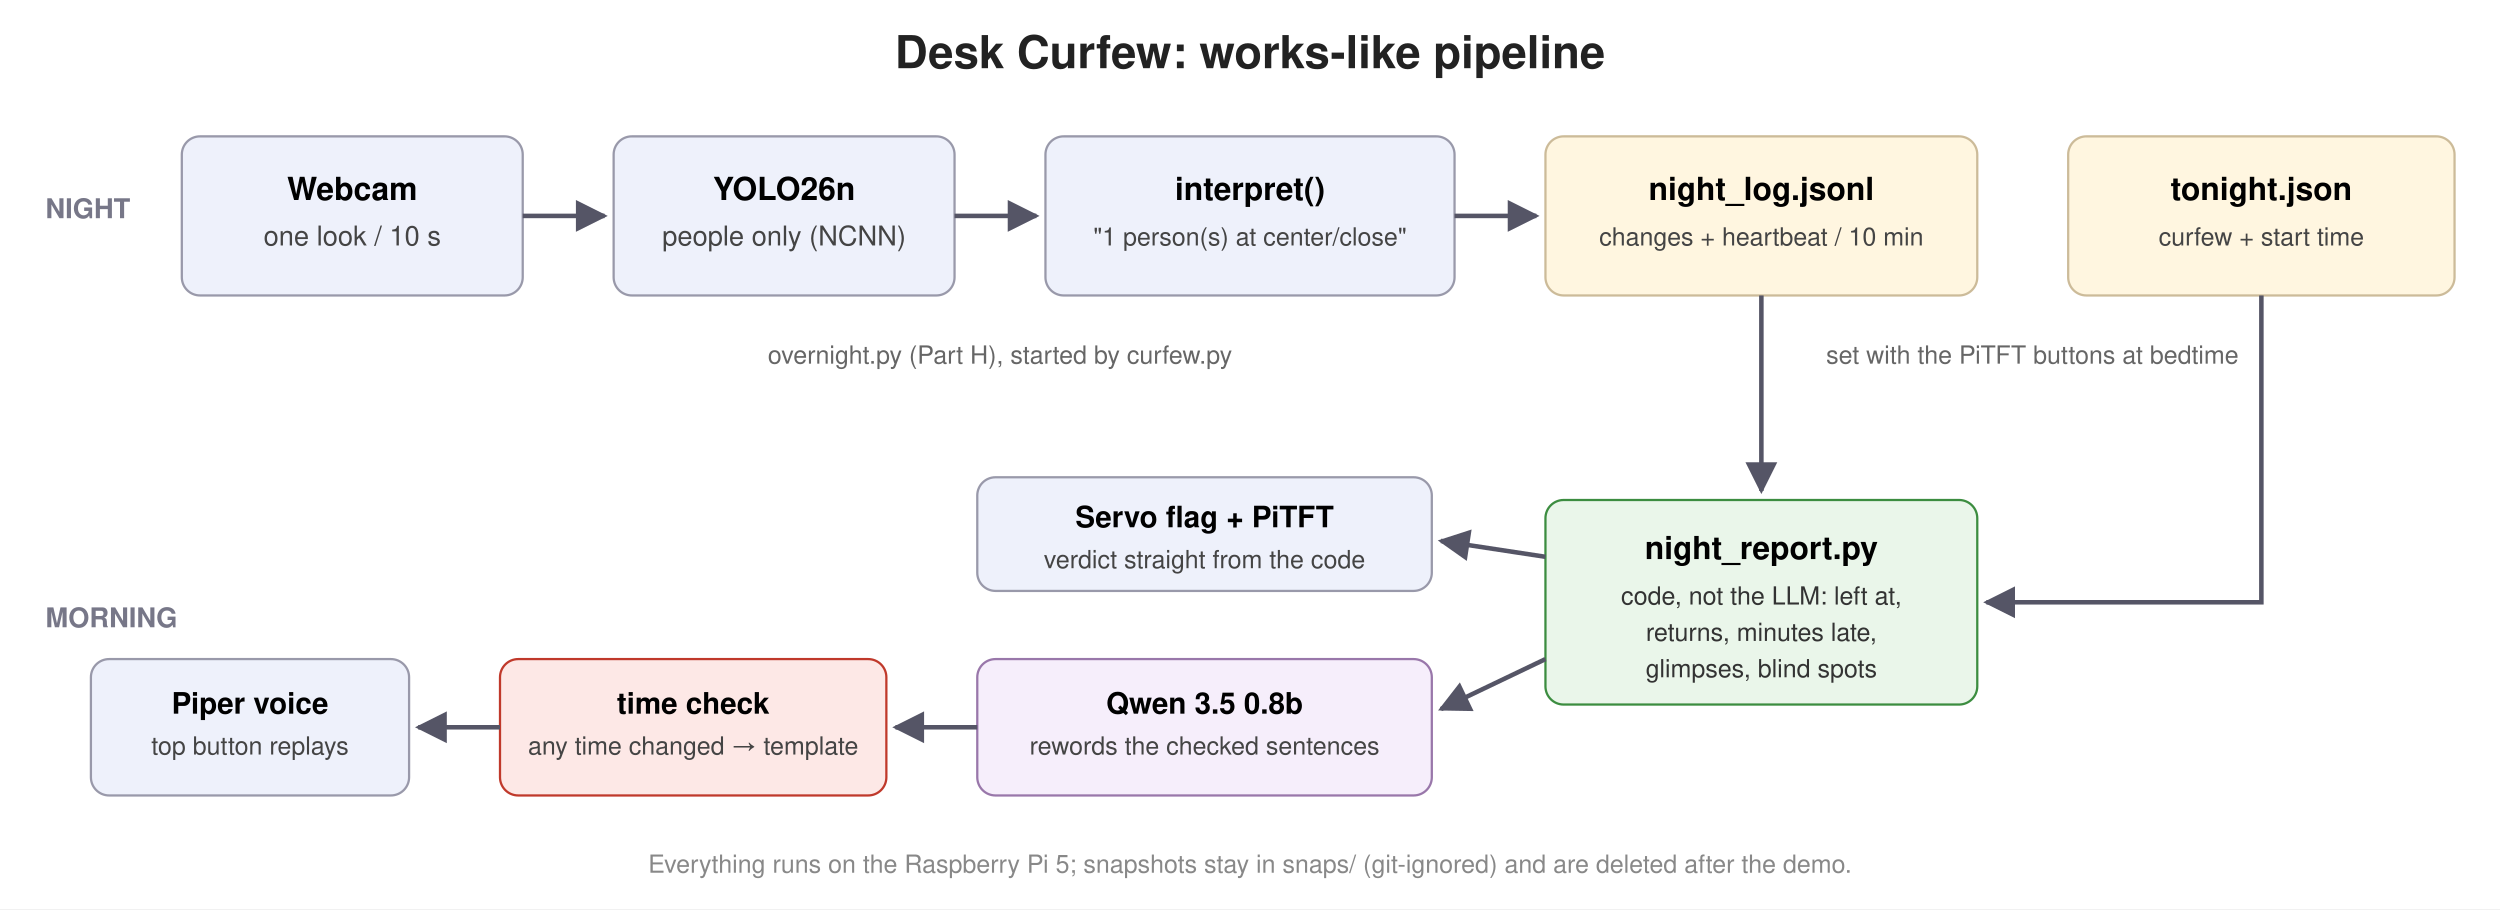
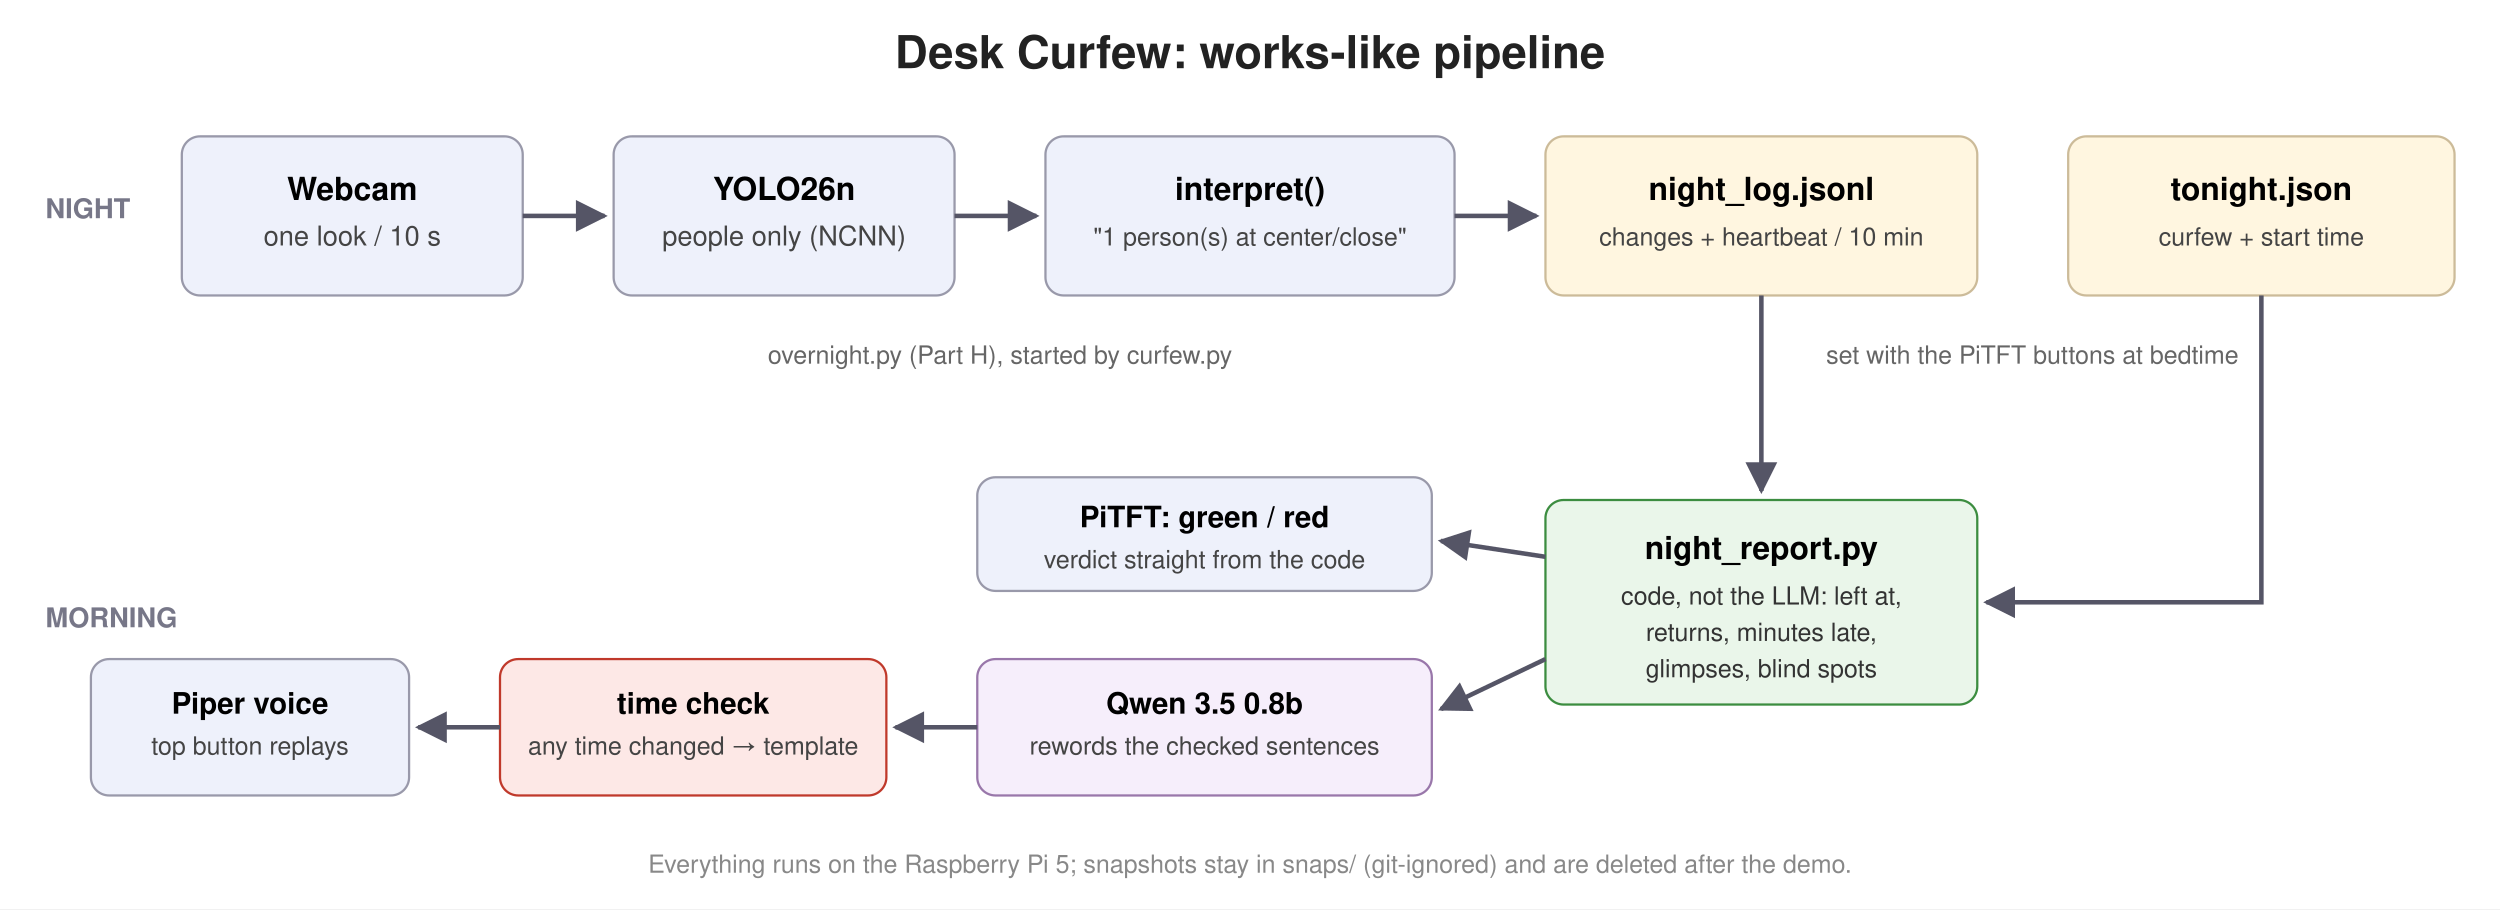
<svg xmlns="http://www.w3.org/2000/svg" viewBox="0 0 1100 400" font-family="Helvetica, Arial, sans-serif">
  <rect width="1100" height="400" fill="#ffffff" />
  <defs>
    <marker id="a" viewBox="0 0 10 10" refX="9" refY="5" markerWidth="7" markerHeight="7" orient="auto">
      <path d="M0,0 L10,5 L0,10 z" fill="#556" />
    </marker>
  </defs>
  <text x="550" y="30" text-anchor="middle" font-size="20" font-weight="bold" fill="#222">Desk Curfew: works-like pipeline</text>
  <text x="20" y="96" font-size="12" font-weight="bold" fill="#778">NIGHT</text>
  <text x="20" y="276" font-size="12" font-weight="bold" fill="#778">MORNING</text>
  <rect x="80" y="60" width="150" height="70" rx="8" fill="#eef1fb" stroke="#99a" />
  <text x="155" y="88" text-anchor="middle" font-size="14" font-weight="bold">Webcam</text>
  <text x="155" y="108" text-anchor="middle" font-size="12" fill="#444">one look / 10 s</text>
  <rect x="270" y="60" width="150" height="70" rx="8" fill="#eef1fb" stroke="#99a" />
  <text x="345" y="88" text-anchor="middle" font-size="14" font-weight="bold">YOLO26n</text>
  <text x="345" y="108" text-anchor="middle" font-size="12" fill="#444">people only (NCNN)</text>
  <rect x="460" y="60" width="180" height="70" rx="8" fill="#eef1fb" stroke="#99a" />
  <text x="550" y="88" text-anchor="middle" font-size="14" font-weight="bold">interpret()</text>
  <text x="550" y="108" text-anchor="middle" font-size="11" fill="#444">"1 person(s) at center/close"</text>
  <rect x="680" y="60" width="190" height="70" rx="8" fill="#fff6e0" stroke="#cb9" />
  <text x="775" y="88" text-anchor="middle" font-size="14" font-weight="bold">night_log.jsonl</text>
  <text x="775" y="108" text-anchor="middle" font-size="11" fill="#444">changes + heartbeat / 10 min</text>
  <rect x="910" y="60" width="170" height="70" rx="8" fill="#fff6e0" stroke="#cb9" />
  <text x="995" y="88" text-anchor="middle" font-size="14" font-weight="bold">tonight.json</text>
  <text x="995" y="108" text-anchor="middle" font-size="11" fill="#444">curfew + start time</text>
  <line x1="230" y1="95" x2="266" y2="95" stroke="#556" stroke-width="2" marker-end="url(#a)" />
  <line x1="420" y1="95" x2="456" y2="95" stroke="#556" stroke-width="2" marker-end="url(#a)" />
  <line x1="640" y1="95" x2="676" y2="95" stroke="#556" stroke-width="2" marker-end="url(#a)" />
  <text x="985" y="160" text-anchor="end" font-size="11" fill="#666">set with the PiTFT buttons at bedtime</text>
  <text x="440" y="160" text-anchor="middle" font-size="11" fill="#666">overnight.py (Part H), started by curfew.py</text>
  <rect x="680" y="220" width="190" height="90" rx="8" fill="#eaf6ea" stroke="#3c8d40" />
  <text x="775" y="246" text-anchor="middle" font-size="14" font-weight="bold">night_report.py</text>
  <text x="775" y="266" text-anchor="middle" font-size="11" fill="#333">code, not the LLM: left at,</text>
  <text x="775" y="282" text-anchor="middle" font-size="11" fill="#333">returns, minutes late,</text>
  <text x="775" y="298" text-anchor="middle" font-size="11" fill="#333">glimpses, blind spots</text>
  <line x1="775" y1="130" x2="775" y2="216" stroke="#556" stroke-width="2" marker-end="url(#a)" />
  <path d="M995,130 L995,265 L874,265" fill="none" stroke="#556" stroke-width="2" marker-end="url(#a)" />
  <rect x="430" y="210" width="200" height="50" rx="8" fill="#eef1fb" stroke="#99a" />
-   <text x="530" y="232" text-anchor="middle" font-size="13" font-weight="bold">Servo flag + PiTFT</text>
+   <text x="530" y="232" text-anchor="middle" font-size="13" font-weight="bold">PiTFT: green / red</text>
  <text x="530" y="250" text-anchor="middle" font-size="11" fill="#444">verdict straight from the code</text>
  <line x1="680" y1="245" x2="634" y2="238" stroke="#556" stroke-width="2" marker-end="url(#a)" />
  <rect x="430" y="290" width="200" height="60" rx="8" fill="#f6eefb" stroke="#97a" />
  <text x="530" y="314" text-anchor="middle" font-size="13" font-weight="bold">Qwen 3.5 0.8b</text>
  <text x="530" y="332" text-anchor="middle" font-size="11" fill="#444">rewords the checked sentences</text>
  <line x1="680" y1="290" x2="634" y2="312" stroke="#556" stroke-width="2" marker-end="url(#a)" />
  <rect x="220" y="290" width="170" height="60" rx="8" fill="#fde8e6" stroke="#c0392b" />
  <text x="305" y="314" text-anchor="middle" font-size="13" font-weight="bold">time check</text>
  <text x="305" y="332" text-anchor="middle" font-size="11" fill="#444">any time changed → template</text>
  <line x1="430" y1="320" x2="394" y2="320" stroke="#556" stroke-width="2" marker-end="url(#a)" />
  <rect x="40" y="290" width="140" height="60" rx="8" fill="#eef1fb" stroke="#99a" />
  <text x="110" y="314" text-anchor="middle" font-size="13" font-weight="bold">Piper voice</text>
  <text x="110" y="332" text-anchor="middle" font-size="11" fill="#444">top button replays</text>
  <line x1="220" y1="320" x2="184" y2="320" stroke="#556" stroke-width="2" marker-end="url(#a)" />
  <text x="550" y="384" text-anchor="middle" font-size="11" fill="#888">Everything runs on the Raspberry Pi 5; snapshots stay in snaps/ (git-ignored) and are deleted after the demo.</text>
</svg>
